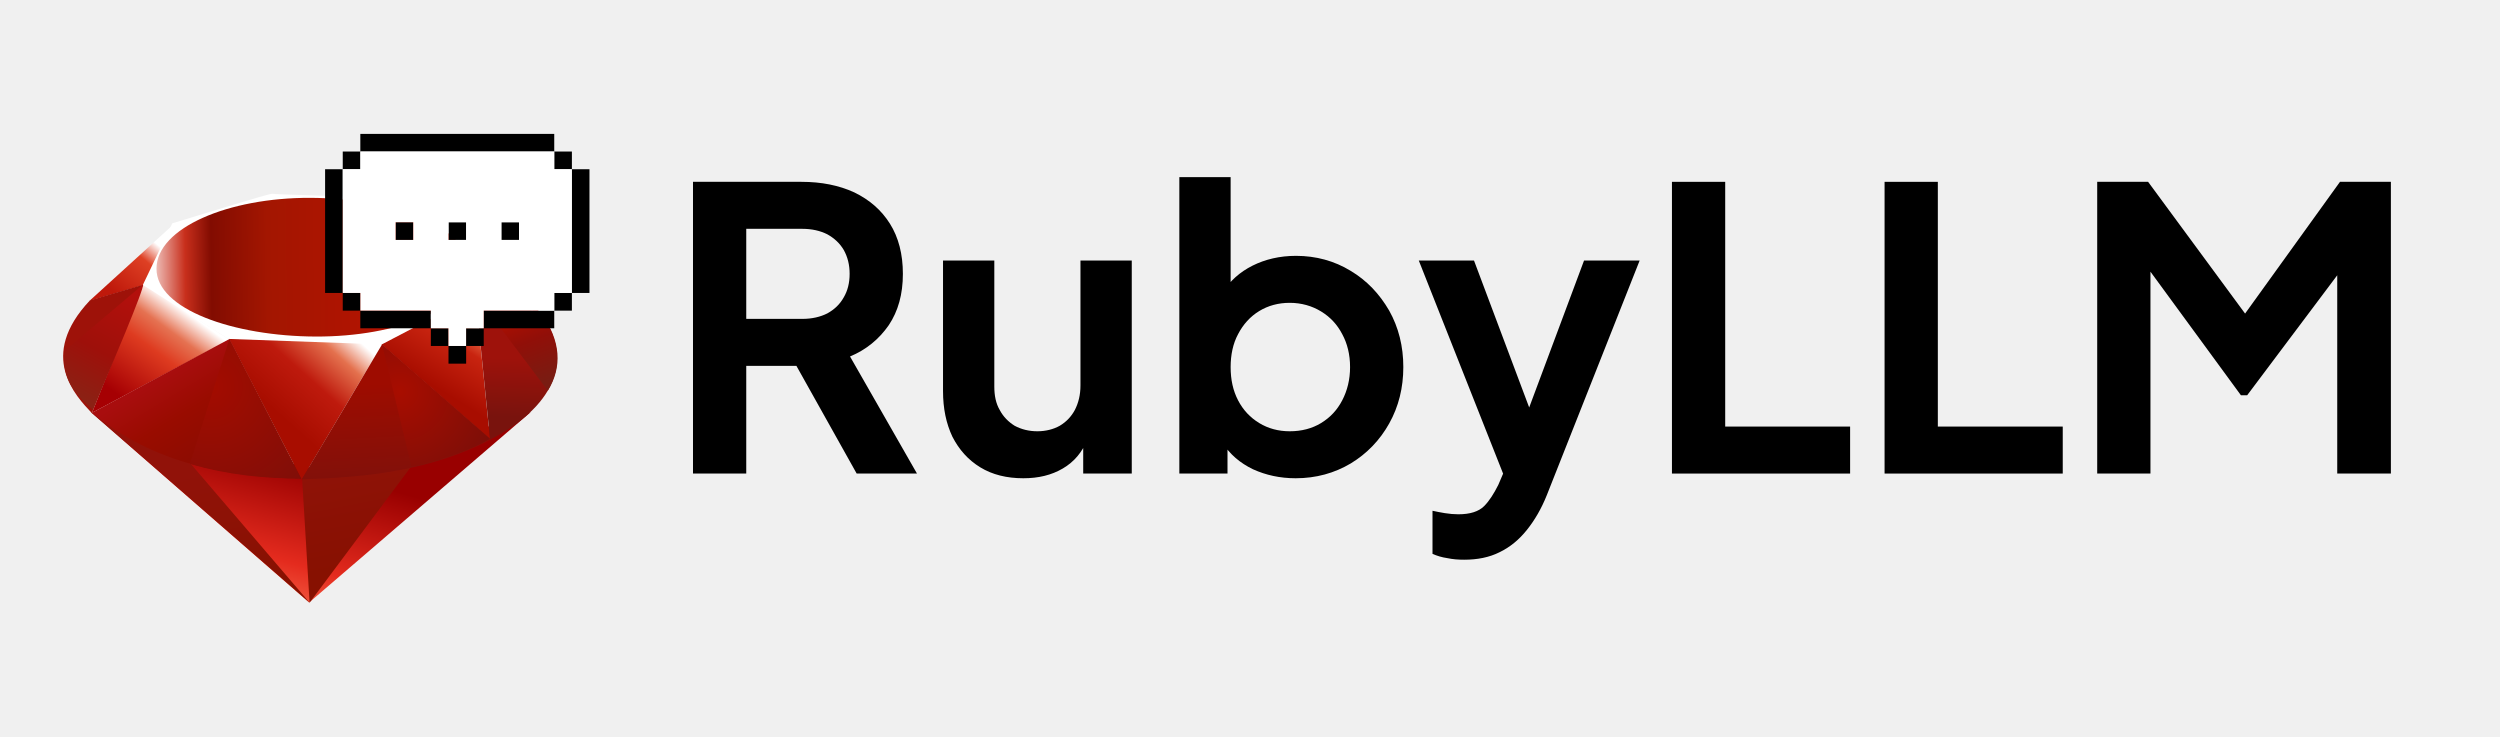
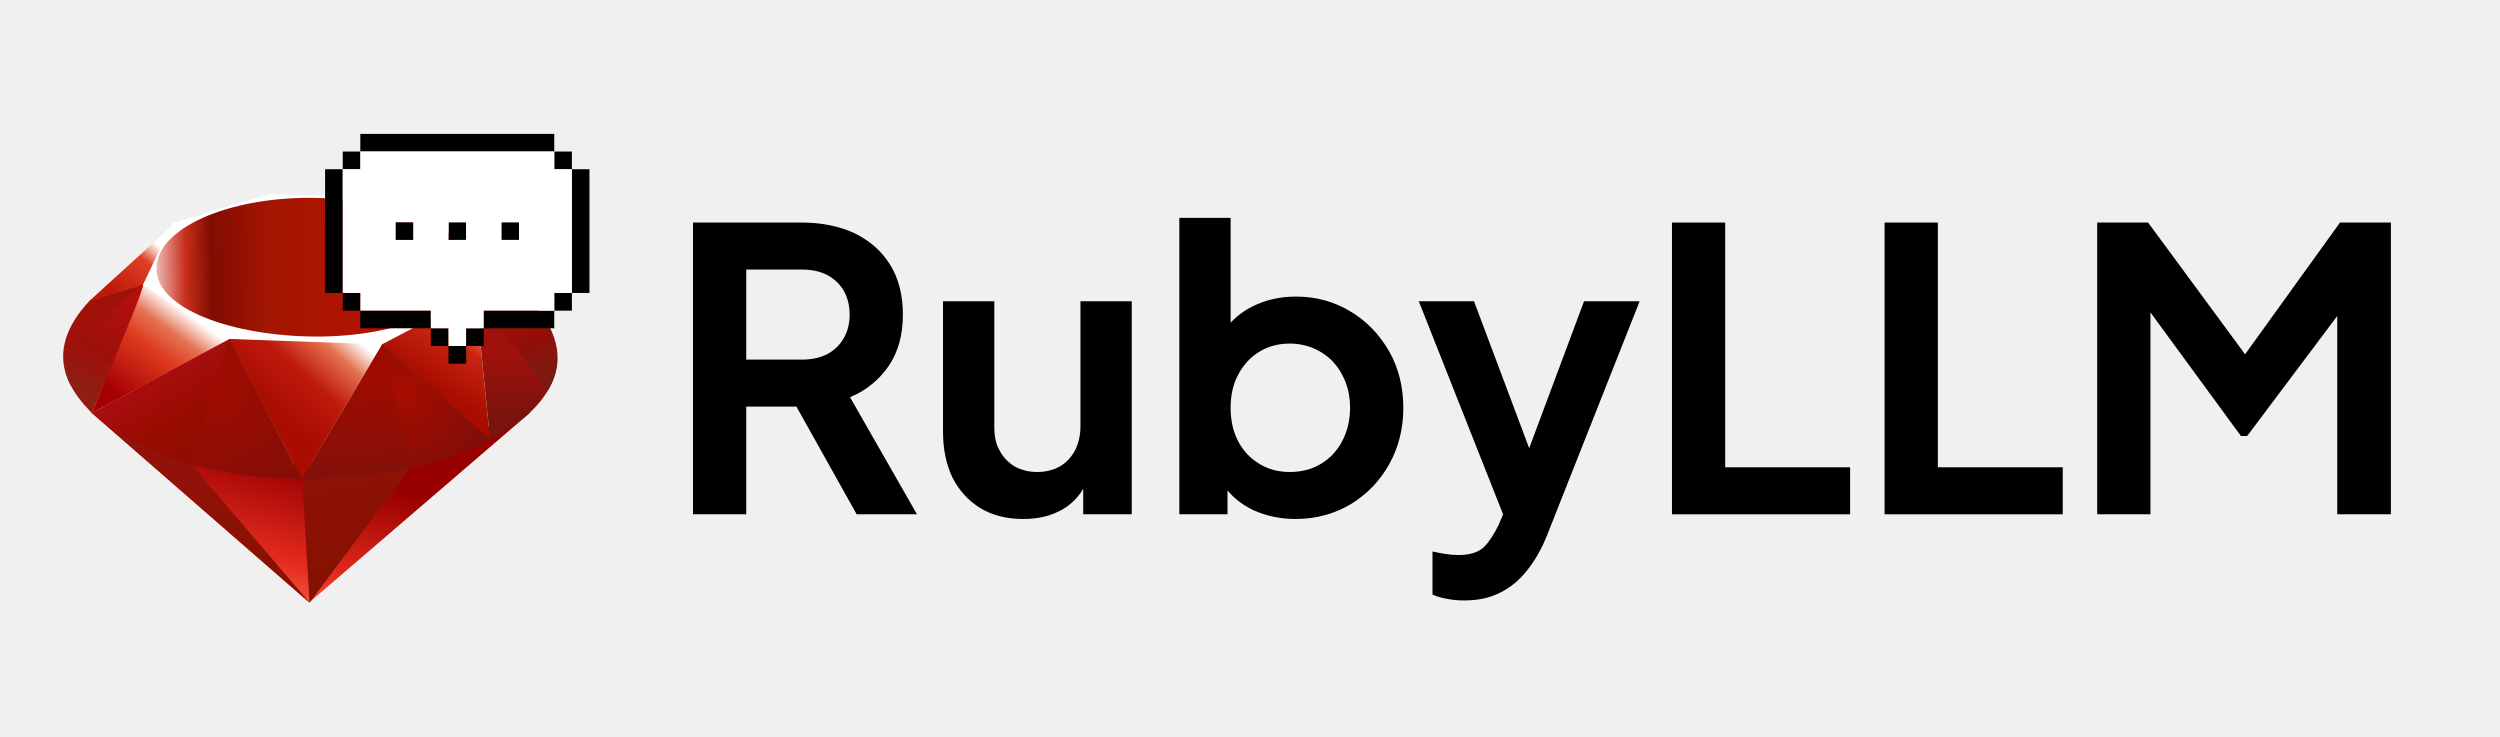
<svg xmlns="http://www.w3.org/2000/svg" viewBox="0 0 475 140" version="1.1" xml:space="preserve" style="fill-rule:evenodd;clip-rule:evenodd;stroke-linejoin:round;stroke-miterlimit:2;" id="svg96">
  <g transform="translate(12 20) scale(0.1953125)" id="g7">
    <g transform="matrix(1,0,0,1,-6.23501,-2.41232)" id="g6">
      <g id="Light" transform="matrix(1,0,0,1,6.23501,2.41232)">
        <rect x="0" y="0" width="512" height="512" style="fill:none;" id="rect1" />
        <g transform="matrix(1.13848,0,0,1.13848,-50.1797,11.4251)" id="g5">
          <g transform="matrix(1.19268,1.19099,-1.19099,1.19268,254.868,-31.4857)" id="g2">
            <g id="g1">
              <path id="polygon3282" d="M153.5,130.41L40.38,197.58L186.849,187.641L198.13,39.95L153.5,130.41Z" style="fill:url(#_Linear1);" />
              <path id="polygon3293" d="M187.089,187.54L174.5,100.65L140.209,145.93L187.089,187.54Z" style="fill:url(#_Linear2);" />
              <path id="polygon3304" d="M187.259,187.54L95.03,180.3L40.87,197.391L187.259,187.54Z" style="fill:url(#_Linear3);" />
              <path id="polygon3319" d="M41,197.41L64.04,121.93L13.34,132.771L41,197.41Z" style="fill:url(#_Linear4);" />
              <path id="polygon3334" d="M140.2,146.18L119,63.14L58.33,120.01L140.2,146.18Z" style="fill:url(#_Linear5);" />
              <path id="polygon3349" d="M193.32,64.31L135.97,17.47L120,69.1L193.32,64.31Z" style="fill:url(#_Linear6);" />
              <path id="polygon3362" d="M166.5,0.77L132.77,19.41L111.49,0.52L166.5,0.77Z" style="fill:url(#_Linear7);" />
              <path id="polygon3375" d="M0,158.09L14.13,132.32L2.7,101.62L0,158.09Z" style="fill:url(#_Linear8);" />
              <path id="path3377" d="M1.94,100.65L13.44,133.27L63.41,122.059L120.46,69.039L136.56,17.9L111.209,0L68.109,16.13C54.53,28.76 28.18,53.75 27.23,54.22C26.29,54.7 9.83,85.81 1.94,100.65Z" style="fill:white;" />
              <path id="path3400" d="M42.32,42.05C71.75,12.87 109.69,-4.37 124.25,10.32C138.801,25.01 123.37,60.71 93.94,89.88C64.51,119.05 27.04,137.24 12.49,122.55C-2.07,107.87 12.89,71.22 42.32,42.05Z" style="fill:url(#_Linear9);" />
              <path id="path3413" d="M41,197.38L63.86,121.66L139.78,146.05C112.33,171.79 81.8,193.55 41,197.38Z" style="fill:url(#_Linear10);" />
              <path id="path3424" d="M120.56,68.89L140.05,146.09C162.98,121.98 183.56,96.06 193.639,64L120.56,68.89Z" style="fill:url(#_Linear11);" />
              <path id="path3435" d="M193.44,64.39C201.24,40.85 203.04,7.08 166.259,0.81L136.079,17.48L193.44,64.39Z" style="fill:url(#_Linear12);" />
              <path id="path3437" d="M0,157.75C1.08,196.601 29.11,197.18 41.05,197.521L13.47,133.11L0,157.75Z" style="fill:rgb(158,18,9);" />
              <path id="path3448" d="M120.669,69.01C138.289,79.84 173.8,101.59 174.52,101.99C175.639,102.62 189.83,78.06 193.05,64.18L120.669,69.01Z" style="fill:url(#_Radial13);" />
              <path id="path3459" d="M63.83,121.66L94.39,180.62C112.46,170.82 126.61,158.88 139.57,146.09L63.83,121.66Z" style="fill:url(#_Radial14);" />
              <path id="path3472" d="M13.35,133.19L9.02,184.75C17.19,195.91 28.43,196.88 40.22,196.01C31.69,174.78 14.65,132.33 13.35,133.19Z" style="fill:url(#_Linear15);" />
              <path id="path3485" d="M135.9,17.61L196.61,26.13C193.37,12.4 183.42,3.54 166.46,0.77L135.9,17.61Z" style="fill:url(#_Linear16);" />
            </g>
          </g>
          <g id="XMLID_22_" transform="matrix(0.56475,0,0,0.566265,267.898,-0.682123)">
            <g id="g3">
              <rect id="XMLID_101_" x="53.3" y="26.7" width="293.4" height="26.6" style="fill-rule:nonzero;" />
              <rect id="XMLID_177_" x="26.7" y="53.3" width="26.7" height="26.7" />
              <rect id="XMLID_178_" x="346.7" y="53.3" width="26.7" height="26.7" />
              <rect id="XMLID_179_" x="373.3" y="80" width="26.7" height="186.7" style="fill-rule:nonzero;" />
              <rect id="XMLID_180_" x="106.7" y="160" width="26.7" height="26.7" />
              <rect id="XMLID_181_" x="186.7" y="160" width="26.7" height="26.7" />
              <rect id="XMLID_182_" x="266.7" y="160" width="26.7" height="26.7" />
              <rect id="XMLID_183_" x="0" y="80" width="26.7" height="186.7" style="fill-rule:nonzero;" />
              <rect id="XMLID_184_" x="26.7" y="266.7" width="26.7" height="26.7" />
              <rect id="XMLID_185_" x="346.7" y="266.7" width="26.7" height="26.7" />
              <rect id="XMLID_211_" x="53.3" y="293.3" width="106.7" height="26.7" style="fill-rule:nonzero;" />
              <rect id="XMLID_212_" x="240" y="293.3" width="106.7" height="26.7" style="fill-rule:nonzero;" />
              <rect id="XMLID_213_" x="160" y="320" width="26.7" height="26.7" />
              <rect id="XMLID_214_" x="213.3" y="320" width="26.7" height="26.7" />
              <rect id="XMLID_215_" x="186.7" y="346.7" width="26.7" height="26.7" />
            </g>
            <g transform="matrix(0.5,0,0,0.5,0,0)" id="g4">
              <path d="M53.4,533.4L53.4,160L106.8,160L106.8,106.6L693.4,106.6L693.4,160L746.6,160L746.6,533.4L693.4,533.4L693.4,586.6L480,586.6L480,640L426.6,640L426.6,693.4L373.4,693.4L373.4,640L320,640L320,586.6L106.8,586.6L106.8,533.4L53.4,533.4ZM266.8,320L213.4,320L213.4,373.4L266.8,373.4L266.8,320ZM426.8,320L373.4,320L373.4,373.4L426.8,373.4L426.8,320ZM586.8,320L533.4,320L533.4,373.4L586.8,373.4L586.8,320Z" style="fill:white;" id="path3" />
            </g>
          </g>
        </g>
      </g>
    </g>
  </g>
  <g transform="matrix(1.55,0,0,1.55,82.6,-175.4471)" fill="#111111" id="g15" style="fill:#000000;fill-opacity:1">
-     <g transform="matrix(48,0,0,48,28.2017,171.241)" id="g8" style="fill:#000000;fill-opacity:1">
-       <path d="m 0.072,0 v -0.745 h 0.277 c 0.051,0 0.096,0.009 0.135,0.027 0.039,0.019 0.069,0.045 0.091,0.08 0.022,0.035 0.033,0.078 0.033,0.128 0,0.052 -0.012,0.095 -0.036,0.131 -0.025,0.036 -0.058,0.063 -0.099,0.08 L 0.644,0 H 0.49 L 0.307,-0.327 0.395,-0.275 H 0.208 V 0 Z m 0.136,-0.395 h 0.143 c 0.025,0 0.046,-0.005 0.064,-0.014 0.018,-0.01 0.032,-0.023 0.042,-0.041 0.01,-0.017 0.015,-0.037 0.015,-0.06 0,-0.023 -0.005,-0.043 -0.015,-0.061 C 0.447,-0.588 0.433,-0.601 0.415,-0.611 0.397,-0.62 0.376,-0.625 0.351,-0.625 H 0.208 Z" style="fill-rule:nonzero;fill:#000000;fill-opacity:1" id="path7" />
+     <g transform="matrix(48,0,0,48,28.2017,176.233)" id="g8" style="fill:#000000;fill-opacity:1">
+       <path d="m 0.072,0 v -0.745 h 0.277 c 0.051,0 0.096,0.009 0.135,0.027 0.039,0.019 0.069,0.045 0.091,0.08 0.022,0.035 0.033,0.078 0.033,0.128 0,0.052 -0.012,0.095 -0.036,0.131 -0.025,0.036 -0.058,0.063 -0.099,0.08 L 0.644,0 H 0.49 L 0.307,-0.327 0.395,-0.275 H 0.208 V 0 Z m 0.136,-0.395 h 0.143 c 0.025,0 0.046,-0.005 0.064,-0.014 0.018,-0.01 0.032,-0.023 0.042,-0.041 0.01,-0.017 0.015,-0.037 0.015,-0.06 0,-0.023 -0.005,-0.043 -0.015,-0.061 C 0.447,-0.588 0.433,-0.601 0.415,-0.611 0.397,-0.62 0.376,-0.625 0.351,-0.625 H 0.208 Z" style="fill:#000000;fill-opacity:1;fill-rule:nonzero" id="path7" />
    </g>
-     <g transform="matrix(48,0,0,48,59.9057,171.241)" id="g9" style="fill:#000000;fill-opacity:1">
-       <path d="M 0.255,0.012 C 0.213,0.012 0.176,0.003 0.145,-0.016 0.114,-0.035 0.091,-0.061 0.074,-0.094 0.058,-0.128 0.05,-0.166 0.05,-0.211 v -0.333 h 0.131 v 0.322 c 0,0.023 0.004,0.043 0.014,0.06 0.009,0.017 0.022,0.03 0.038,0.04 0.017,0.009 0.036,0.014 0.058,0.014 0.021,0 0.041,-0.005 0.057,-0.014 0.017,-0.01 0.03,-0.024 0.039,-0.041 0.009,-0.018 0.014,-0.038 0.014,-0.062 V -0.544 H 0.532 V 0 H 0.408 v -0.107 l 0.011,0.019 C 0.406,-0.055 0.385,-0.03 0.356,-0.013 0.327,0.004 0.294,0.012 0.255,0.012 Z" style="fill-rule:nonzero;fill:#000000;fill-opacity:1" id="path8" />
+     <g transform="matrix(48,0,0,48,59.9057,176.2334)" id="g9" style="fill:#000000;fill-opacity:1">
+       <path d="M 0.255,0.012 C 0.213,0.012 0.176,0.003 0.145,-0.016 0.114,-0.035 0.091,-0.061 0.074,-0.094 0.058,-0.128 0.05,-0.166 0.05,-0.211 v -0.333 h 0.131 v 0.322 c 0,0.023 0.004,0.043 0.014,0.06 0.009,0.017 0.022,0.03 0.038,0.04 0.017,0.009 0.036,0.014 0.058,0.014 0.021,0 0.041,-0.005 0.057,-0.014 0.017,-0.01 0.03,-0.024 0.039,-0.041 0.009,-0.018 0.014,-0.038 0.014,-0.062 V -0.544 H 0.532 V 0 H 0.408 v -0.107 l 0.011,0.019 C 0.406,-0.055 0.385,-0.03 0.356,-0.013 0.327,0.004 0.294,0.012 0.255,0.012 Z" style="fill:#000000;fill-opacity:1;fill-rule:nonzero" id="path8" />
    </g>
-     <g transform="matrix(48,0,0,48,88.3457,171.241)" id="g10" style="fill:#000000;fill-opacity:1">
-       <path d="M 0.358,0.012 C 0.318,0.012 0.282,0.004 0.249,-0.011 0.216,-0.027 0.19,-0.049 0.171,-0.079 L 0.184,-0.105 V 0 H 0.061 v -0.757 h 0.131 v 0.321 l -0.02,-0.027 c 0.018,-0.029 0.044,-0.052 0.076,-0.068 0.032,-0.016 0.069,-0.025 0.111,-0.025 0.051,0 0.098,0.013 0.139,0.038 0.042,0.025 0.074,0.059 0.099,0.102 0.024,0.043 0.036,0.091 0.036,0.144 0,0.053 -0.012,0.101 -0.036,0.144 C 0.573,-0.085 0.54,-0.051 0.499,-0.026 0.457,-0.001 0.41,0.012 0.358,0.012 Z m -0.015,-0.12 c 0.03,0 0.057,-0.007 0.08,-0.021 0.023,-0.014 0.041,-0.033 0.054,-0.058 0.013,-0.025 0.02,-0.053 0.02,-0.085 0,-0.032 -0.007,-0.06 -0.02,-0.084 C 0.464,-0.381 0.446,-0.4 0.423,-0.414 0.4,-0.428 0.373,-0.436 0.343,-0.436 c -0.029,0 -0.055,0.007 -0.078,0.021 -0.023,0.014 -0.041,0.034 -0.054,0.059 -0.013,0.024 -0.019,0.053 -0.019,0.084 0,0.032 0.006,0.06 0.019,0.085 0.013,0.025 0.031,0.044 0.054,0.058 0.023,0.014 0.049,0.021 0.078,0.021 z" style="fill-rule:nonzero;fill:#000000;fill-opacity:1" id="path9" />
+     <g transform="matrix(48,0,0,48,88.3457,176.2335)" id="g10" style="fill:#000000;fill-opacity:1">
+       <path d="M 0.358,0.012 C 0.318,0.012 0.282,0.004 0.249,-0.011 0.216,-0.027 0.19,-0.049 0.171,-0.079 L 0.184,-0.105 V 0 H 0.061 v -0.757 h 0.131 v 0.321 l -0.02,-0.027 c 0.018,-0.029 0.044,-0.052 0.076,-0.068 0.032,-0.016 0.069,-0.025 0.111,-0.025 0.051,0 0.098,0.013 0.139,0.038 0.042,0.025 0.074,0.059 0.099,0.102 0.024,0.043 0.036,0.091 0.036,0.144 0,0.053 -0.012,0.101 -0.036,0.144 C 0.573,-0.085 0.54,-0.051 0.499,-0.026 0.457,-0.001 0.41,0.012 0.358,0.012 Z m -0.015,-0.12 c 0.03,0 0.057,-0.007 0.08,-0.021 0.023,-0.014 0.041,-0.033 0.054,-0.058 0.013,-0.025 0.02,-0.053 0.02,-0.085 0,-0.032 -0.007,-0.06 -0.02,-0.084 C 0.464,-0.381 0.446,-0.4 0.423,-0.414 0.4,-0.428 0.373,-0.436 0.343,-0.436 c -0.029,0 -0.055,0.007 -0.078,0.021 -0.023,0.014 -0.041,0.034 -0.054,0.059 -0.013,0.024 -0.019,0.053 -0.019,0.084 0,0.032 0.006,0.06 0.019,0.085 0.013,0.025 0.031,0.044 0.054,0.058 0.023,0.014 0.049,0.021 0.078,0.021 z" style="fill:#000000;fill-opacity:1;fill-rule:nonzero" id="path9" />
    </g>
-     <g transform="matrix(48,0,0,48,120.098,171.241)" id="g11" style="fill:#000000;fill-opacity:1">
-       <path d="M 0.127,0.22 C 0.112,0.22 0.098,0.219 0.084,0.216 0.07,0.214 0.057,0.21 0.046,0.205 v -0.11 c 0.009,0.002 0.019,0.004 0.031,0.006 0.012,0.002 0.024,0.003 0.035,0.003 0.03,0 0.052,-0.007 0.066,-0.021 C 0.191,0.07 0.203,0.051 0.214,0.029 L 0.25,-0.055 0.248,0.055 0.011,-0.544 h 0.141 l 0.166,0.442 H 0.268 L 0.433,-0.544 H 0.575 L 0.338,0.055 C 0.324,0.09 0.307,0.119 0.287,0.144 0.267,0.169 0.244,0.188 0.217,0.201 0.191,0.214 0.161,0.22 0.127,0.22 Z" style="fill-rule:nonzero;fill:#000000;fill-opacity:1" id="path10" />
+     <g transform="matrix(48,0,0,48,120.098,176.2335)" id="g11" style="fill:#000000;fill-opacity:1">
+       <path d="M 0.127,0.22 C 0.112,0.22 0.098,0.219 0.084,0.216 0.07,0.214 0.057,0.21 0.046,0.205 v -0.11 c 0.009,0.002 0.019,0.004 0.031,0.006 0.012,0.002 0.024,0.003 0.035,0.003 0.03,0 0.052,-0.007 0.066,-0.021 C 0.191,0.07 0.203,0.051 0.214,0.029 L 0.25,-0.055 0.248,0.055 0.011,-0.544 h 0.141 l 0.166,0.442 H 0.268 L 0.433,-0.544 H 0.575 L 0.338,0.055 C 0.324,0.09 0.307,0.119 0.287,0.144 0.267,0.169 0.244,0.188 0.217,0.201 0.191,0.214 0.161,0.22 0.127,0.22 Z" style="fill:#000000;fill-opacity:1;fill-rule:nonzero" id="path10" />
    </g>
-     <g transform="matrix(48,0,0,48,148.202,171.241)" id="g12" style="fill:#000000;fill-opacity:1">
-       <path d="M 0.072,0 V -0.745 H 0.208 V -0.12 H 0.527 V 0 Z" style="fill-rule:nonzero;fill:#000000;fill-opacity:1" id="path11" />
+     <g transform="matrix(48,0,0,48,148.202,176.2335)" id="g12" style="fill:#000000;fill-opacity:1">
+       <path d="M 0.072,0 V -0.745 H 0.208 V -0.12 H 0.527 V 0 Z" style="fill:#000000;fill-opacity:1;fill-rule:nonzero" id="path11" />
    </g>
-     <g transform="matrix(48,0,0,48,174.266,171.241)" id="g13" style="fill:#000000;fill-opacity:1">
-       <path d="M 0.072,0 V -0.745 H 0.208 V -0.12 H 0.527 V 0 Z" style="fill-rule:nonzero;fill:#000000;fill-opacity:1" id="path12" />
+     <g transform="matrix(48,0,0,48,174.266,176.2335)" id="g13" style="fill:#000000;fill-opacity:1">
+       <path d="M 0.072,0 V -0.745 H 0.208 V -0.12 H 0.527 V 0 Z" style="fill:#000000;fill-opacity:1;fill-rule:nonzero" id="path12" />
    </g>
-     <g transform="matrix(48,0,0,48,200.33,171.241)" id="g14" style="fill:#000000;fill-opacity:1">
-       <path d="m 0.072,0 v -0.745 h 0.13 l 0.279,0.379 H 0.419 l 0.273,-0.379 h 0.13 V 0 H 0.685 V -0.59 L 0.738,-0.577 0.455,-0.2 H 0.439 L 0.163,-0.577 0.208,-0.59 V 0 Z" style="fill-rule:nonzero;fill:#000000;fill-opacity:1" id="path13" />
+     <g transform="matrix(48,0,0,48,200.33,176.2335)" id="g14" style="fill:#000000;fill-opacity:1">
+       <path d="m 0.072,0 v -0.745 h 0.13 l 0.279,0.379 H 0.419 l 0.273,-0.379 h 0.13 V 0 H 0.685 V -0.59 L 0.738,-0.577 0.455,-0.2 H 0.439 L 0.163,-0.577 0.208,-0.59 V 0 Z" style="fill:#000000;fill-opacity:1;fill-rule:nonzero" id="path13" />
    </g>
  </g>
  <defs id="defs96">
    <linearGradient id="_Linear1" x1="0" y1="0" x2="1" y2="0" gradientUnits="userSpaceOnUse" gradientTransform="matrix(-41.7974,-73.7955,73.7955,-41.7974,174.074,215.549)">
      <stop offset="0" style="stop-color:rgb(251,118,85);stop-opacity:1" id="stop15" />
      <stop offset="0" style="stop-color:rgb(251,118,85);stop-opacity:1" id="stop16" />
      <stop offset="0.41" style="stop-color:rgb(228,43,30);stop-opacity:1" id="stop17" />
      <stop offset="0.99" style="stop-color:rgb(153,0,0);stop-opacity:1" id="stop18" />
      <stop offset="1" style="stop-color:rgb(153,0,0);stop-opacity:1" id="stop19" />
    </linearGradient>
    <linearGradient id="_Linear2" x1="0" y1="0" x2="1" y2="0" gradientUnits="userSpaceOnUse" gradientTransform="matrix(-53.8674,-36.1483,36.1483,-53.8674,194.895,153.558)">
      <stop offset="0" style="stop-color:rgb(135,17,1);stop-opacity:1" id="stop20" />
      <stop offset="0" style="stop-color:rgb(135,17,1);stop-opacity:1" id="stop21" />
      <stop offset="0.99" style="stop-color:rgb(145,18,9);stop-opacity:1" id="stop22" />
      <stop offset="1" style="stop-color:rgb(145,18,9);stop-opacity:1" id="stop23" />
    </linearGradient>
    <linearGradient id="_Linear3" x1="0" y1="0" x2="1" y2="0" gradientUnits="userSpaceOnUse" gradientTransform="matrix(-53.8657,-36.1472,36.1472,-53.8657,151.795,217.785)">
      <stop offset="0" style="stop-color:rgb(135,17,1);stop-opacity:1" id="stop24" />
      <stop offset="0" style="stop-color:rgb(135,17,1);stop-opacity:1" id="stop25" />
      <stop offset="0.99" style="stop-color:rgb(145,18,9);stop-opacity:1" id="stop26" />
      <stop offset="1" style="stop-color:rgb(145,18,9);stop-opacity:1" id="stop27" />
    </linearGradient>
    <linearGradient id="_Linear4" x1="0" y1="0" x2="1" y2="0" gradientUnits="userSpaceOnUse" gradientTransform="matrix(8.3506,54.2708,-54.2708,8.3506,38.6963,127.391)">
      <stop offset="0" style="stop-color:white;stop-opacity:1" id="stop28" />
      <stop offset="0" style="stop-color:white;stop-opacity:1" id="stop29" />
      <stop offset="0.23" style="stop-color:rgb(229,114,82);stop-opacity:1" id="stop30" />
      <stop offset="0.46" style="stop-color:rgb(222,59,32);stop-opacity:1" id="stop31" />
      <stop offset="0.99" style="stop-color:rgb(166,0,3);stop-opacity:1" id="stop32" />
      <stop offset="1" style="stop-color:rgb(166,0,3);stop-opacity:1" id="stop33" />
    </linearGradient>
    <linearGradient id="_Linear5" x1="0" y1="0" x2="1" y2="0" gradientUnits="userSpaceOnUse" gradientTransform="matrix(3.07681,55.3868,-55.3868,3.07681,96.1328,76.7153)">
      <stop offset="0" style="stop-color:white;stop-opacity:1" id="stop34" />
      <stop offset="0" style="stop-color:white;stop-opacity:1" id="stop35" />
      <stop offset="0.23" style="stop-color:rgb(228,113,78);stop-opacity:1" id="stop36" />
      <stop offset="0.56" style="stop-color:rgb(190,26,13);stop-opacity:1" id="stop37" />
      <stop offset="0.99" style="stop-color:rgb(168,13,0);stop-opacity:1" id="stop38" />
      <stop offset="1" style="stop-color:rgb(168,13,0);stop-opacity:1" id="stop39" />
    </linearGradient>
    <linearGradient id="_Linear6" x1="0" y1="0" x2="1" y2="0" gradientUnits="userSpaceOnUse" gradientTransform="matrix(9.2111,39.6952,-39.6952,9.2111,147.103,25.521)">
      <stop offset="0" style="stop-color:white;stop-opacity:1" id="stop40" />
      <stop offset="0" style="stop-color:white;stop-opacity:1" id="stop41" />
      <stop offset="0.18" style="stop-color:rgb(228,99,66);stop-opacity:1" id="stop42" />
      <stop offset="0.4" style="stop-color:rgb(200,36,16);stop-opacity:1" id="stop43" />
      <stop offset="0.99" style="stop-color:rgb(168,13,0);stop-opacity:1" id="stop44" />
      <stop offset="1" style="stop-color:rgb(168,13,0);stop-opacity:1" id="stop45" />
    </linearGradient>
    <linearGradient id="_Linear7" x1="0" y1="0" x2="1" y2="0" gradientUnits="userSpaceOnUse" gradientTransform="matrix(39.6925,-19.8463,19.8463,39.6925,118.976,11.5415)">
      <stop offset="0" style="stop-color:white;stop-opacity:1" id="stop46" />
      <stop offset="0" style="stop-color:white;stop-opacity:1" id="stop47" />
      <stop offset="0.54" style="stop-color:rgb(200,31,17);stop-opacity:1" id="stop48" />
      <stop offset="0.99" style="stop-color:rgb(191,9,5);stop-opacity:1" id="stop49" />
      <stop offset="1" style="stop-color:rgb(191,9,5);stop-opacity:1" id="stop50" />
    </linearGradient>
    <linearGradient id="_Linear8" x1="0" y1="0" x2="1" y2="0" gradientUnits="userSpaceOnUse" gradientTransform="matrix(3.2669,32.7081,-32.7081,3.2669,3.9033,113.555)">
      <stop offset="0" style="stop-color:white;stop-opacity:1" id="stop51" />
      <stop offset="0" style="stop-color:white;stop-opacity:1" id="stop52" />
      <stop offset="0.31" style="stop-color:rgb(222,64,36);stop-opacity:1" id="stop53" />
      <stop offset="0.99" style="stop-color:rgb(191,25,11);stop-opacity:1" id="stop54" />
      <stop offset="1" style="stop-color:rgb(191,25,11);stop-opacity:1" id="stop55" />
    </linearGradient>
    <linearGradient id="_Linear9" x1="0" y1="0" x2="1" y2="0" gradientUnits="userSpaceOnUse" gradientTransform="matrix(153.571,-157.914,157.914,153.571,-18.5557,155.105)">
      <stop offset="0" style="stop-color:rgb(189,0,18);stop-opacity:1" id="stop56" />
      <stop offset="0" style="stop-color:rgb(189,0,18);stop-opacity:1" id="stop57" />
      <stop offset="0.07" style="stop-color:white;stop-opacity:1" id="stop58" />
      <stop offset="0.17" style="stop-color:white;stop-opacity:1" id="stop59" />
      <stop offset="0.27" style="stop-color:rgb(200,47,28);stop-opacity:1" id="stop60" />
      <stop offset="0.33" style="stop-color:rgb(130,12,1);stop-opacity:1" id="stop61" />
      <stop offset="0.46" style="stop-color:rgb(163,22,1);stop-opacity:1" id="stop62" />
      <stop offset="0.72" style="stop-color:rgb(179,19,1);stop-opacity:1" id="stop63" />
      <stop offset="0.99" style="stop-color:rgb(232,38,9);stop-opacity:1" id="stop64" />
      <stop offset="1" style="stop-color:rgb(232,38,9);stop-opacity:1" id="stop65" />
    </linearGradient>
    <linearGradient id="_Linear10" x1="0" y1="0" x2="1" y2="0" gradientUnits="userSpaceOnUse" gradientTransform="matrix(-46.257,-11.4166,11.4166,-46.257,99.0747,171.033)">
      <stop offset="0" style="stop-color:rgb(140,12,1);stop-opacity:1" id="stop66" />
      <stop offset="0" style="stop-color:rgb(140,12,1);stop-opacity:1" id="stop67" />
      <stop offset="0.54" style="stop-color:rgb(153,12,0);stop-opacity:1" id="stop68" />
      <stop offset="0.99" style="stop-color:rgb(168,13,14);stop-opacity:1" id="stop69" />
      <stop offset="1" style="stop-color:rgb(168,13,14);stop-opacity:1" id="stop70" />
    </linearGradient>
    <linearGradient id="_Linear11" x1="0" y1="0" x2="1" y2="0" gradientUnits="userSpaceOnUse" gradientTransform="matrix(-41.0932,-36.8306,36.8306,-41.0932,178.526,115.515)">
      <stop offset="0" style="stop-color:rgb(126,17,11);stop-opacity:1" id="stop71" />
      <stop offset="0" style="stop-color:rgb(126,17,11);stop-opacity:1" id="stop72" />
      <stop offset="0.99" style="stop-color:rgb(158,12,0);stop-opacity:1" id="stop73" />
      <stop offset="1" style="stop-color:rgb(158,12,0);stop-opacity:1" id="stop74" />
    </linearGradient>
    <linearGradient id="_Linear12" x1="0" y1="0" x2="1" y2="0" gradientUnits="userSpaceOnUse" gradientTransform="matrix(-20.4693,-21.8832,21.8832,-20.4693,193.624,47.937)">
      <stop offset="0" style="stop-color:rgb(121,19,13);stop-opacity:1" id="stop75" />
      <stop offset="0" style="stop-color:rgb(121,19,13);stop-opacity:1" id="stop76" />
      <stop offset="0.99" style="stop-color:rgb(158,18,11);stop-opacity:1" id="stop77" />
      <stop offset="1" style="stop-color:rgb(158,18,11);stop-opacity:1" id="stop78" />
    </linearGradient>
    <radialGradient id="_Radial13" cx="0" cy="0" r="1" gradientUnits="userSpaceOnUse" gradientTransform="matrix(50.3576,0,0,50.3576,143.832,79.3882)">
      <stop offset="0" style="stop-color:rgb(168,13,0);stop-opacity:1" id="stop79" />
      <stop offset="0" style="stop-color:rgb(168,13,0);stop-opacity:1" id="stop80" />
      <stop offset="0.99" style="stop-color:rgb(126,14,8);stop-opacity:1" id="stop81" />
      <stop offset="1" style="stop-color:rgb(126,14,8);stop-opacity:1" id="stop82" />
    </radialGradient>
    <radialGradient id="_Radial14" cx="0" cy="0" r="1" gradientUnits="userSpaceOnUse" gradientTransform="matrix(66.9437,0,0,66.9437,74.0923,145.751)">
      <stop offset="0" style="stop-color:rgb(163,12,0);stop-opacity:1" id="stop83" />
      <stop offset="0" style="stop-color:rgb(163,12,0);stop-opacity:1" id="stop84" />
      <stop offset="0.99" style="stop-color:rgb(128,14,8);stop-opacity:1" id="stop85" />
      <stop offset="1" style="stop-color:rgb(128,14,8);stop-opacity:1" id="stop86" />
    </radialGradient>
    <linearGradient id="_Linear15" x1="0" y1="0" x2="1" y2="0" gradientUnits="userSpaceOnUse" gradientTransform="matrix(-16.6812,-56.5939,56.5939,-16.6812,26.6699,197.336)">
      <stop offset="0" style="stop-color:rgb(139,33,20);stop-opacity:1" id="stop87" />
      <stop offset="0" style="stop-color:rgb(139,33,20);stop-opacity:1" id="stop88" />
      <stop offset="0.43" style="stop-color:rgb(158,16,10);stop-opacity:1" id="stop89" />
      <stop offset="0.99" style="stop-color:rgb(179,16,12);stop-opacity:1" id="stop90" />
      <stop offset="1" style="stop-color:rgb(179,16,12);stop-opacity:1" id="stop91" />
    </linearGradient>
    <linearGradient id="_Linear16" x1="0" y1="0" x2="1" y2="0" gradientUnits="userSpaceOnUse" gradientTransform="matrix(37.3979,16.508,-16.508,37.3979,154.641,9.7979)">
      <stop offset="0" style="stop-color:rgb(179,16,0);stop-opacity:1" id="stop92" />
      <stop offset="0" style="stop-color:rgb(179,16,0);stop-opacity:1" id="stop93" />
      <stop offset="0.44" style="stop-color:rgb(145,15,8);stop-opacity:1" id="stop94" />
      <stop offset="0.99" style="stop-color:rgb(121,28,18);stop-opacity:1" id="stop95" />
      <stop offset="1" style="stop-color:rgb(121,28,18);stop-opacity:1" id="stop96" />
    </linearGradient>
  </defs>
</svg>
